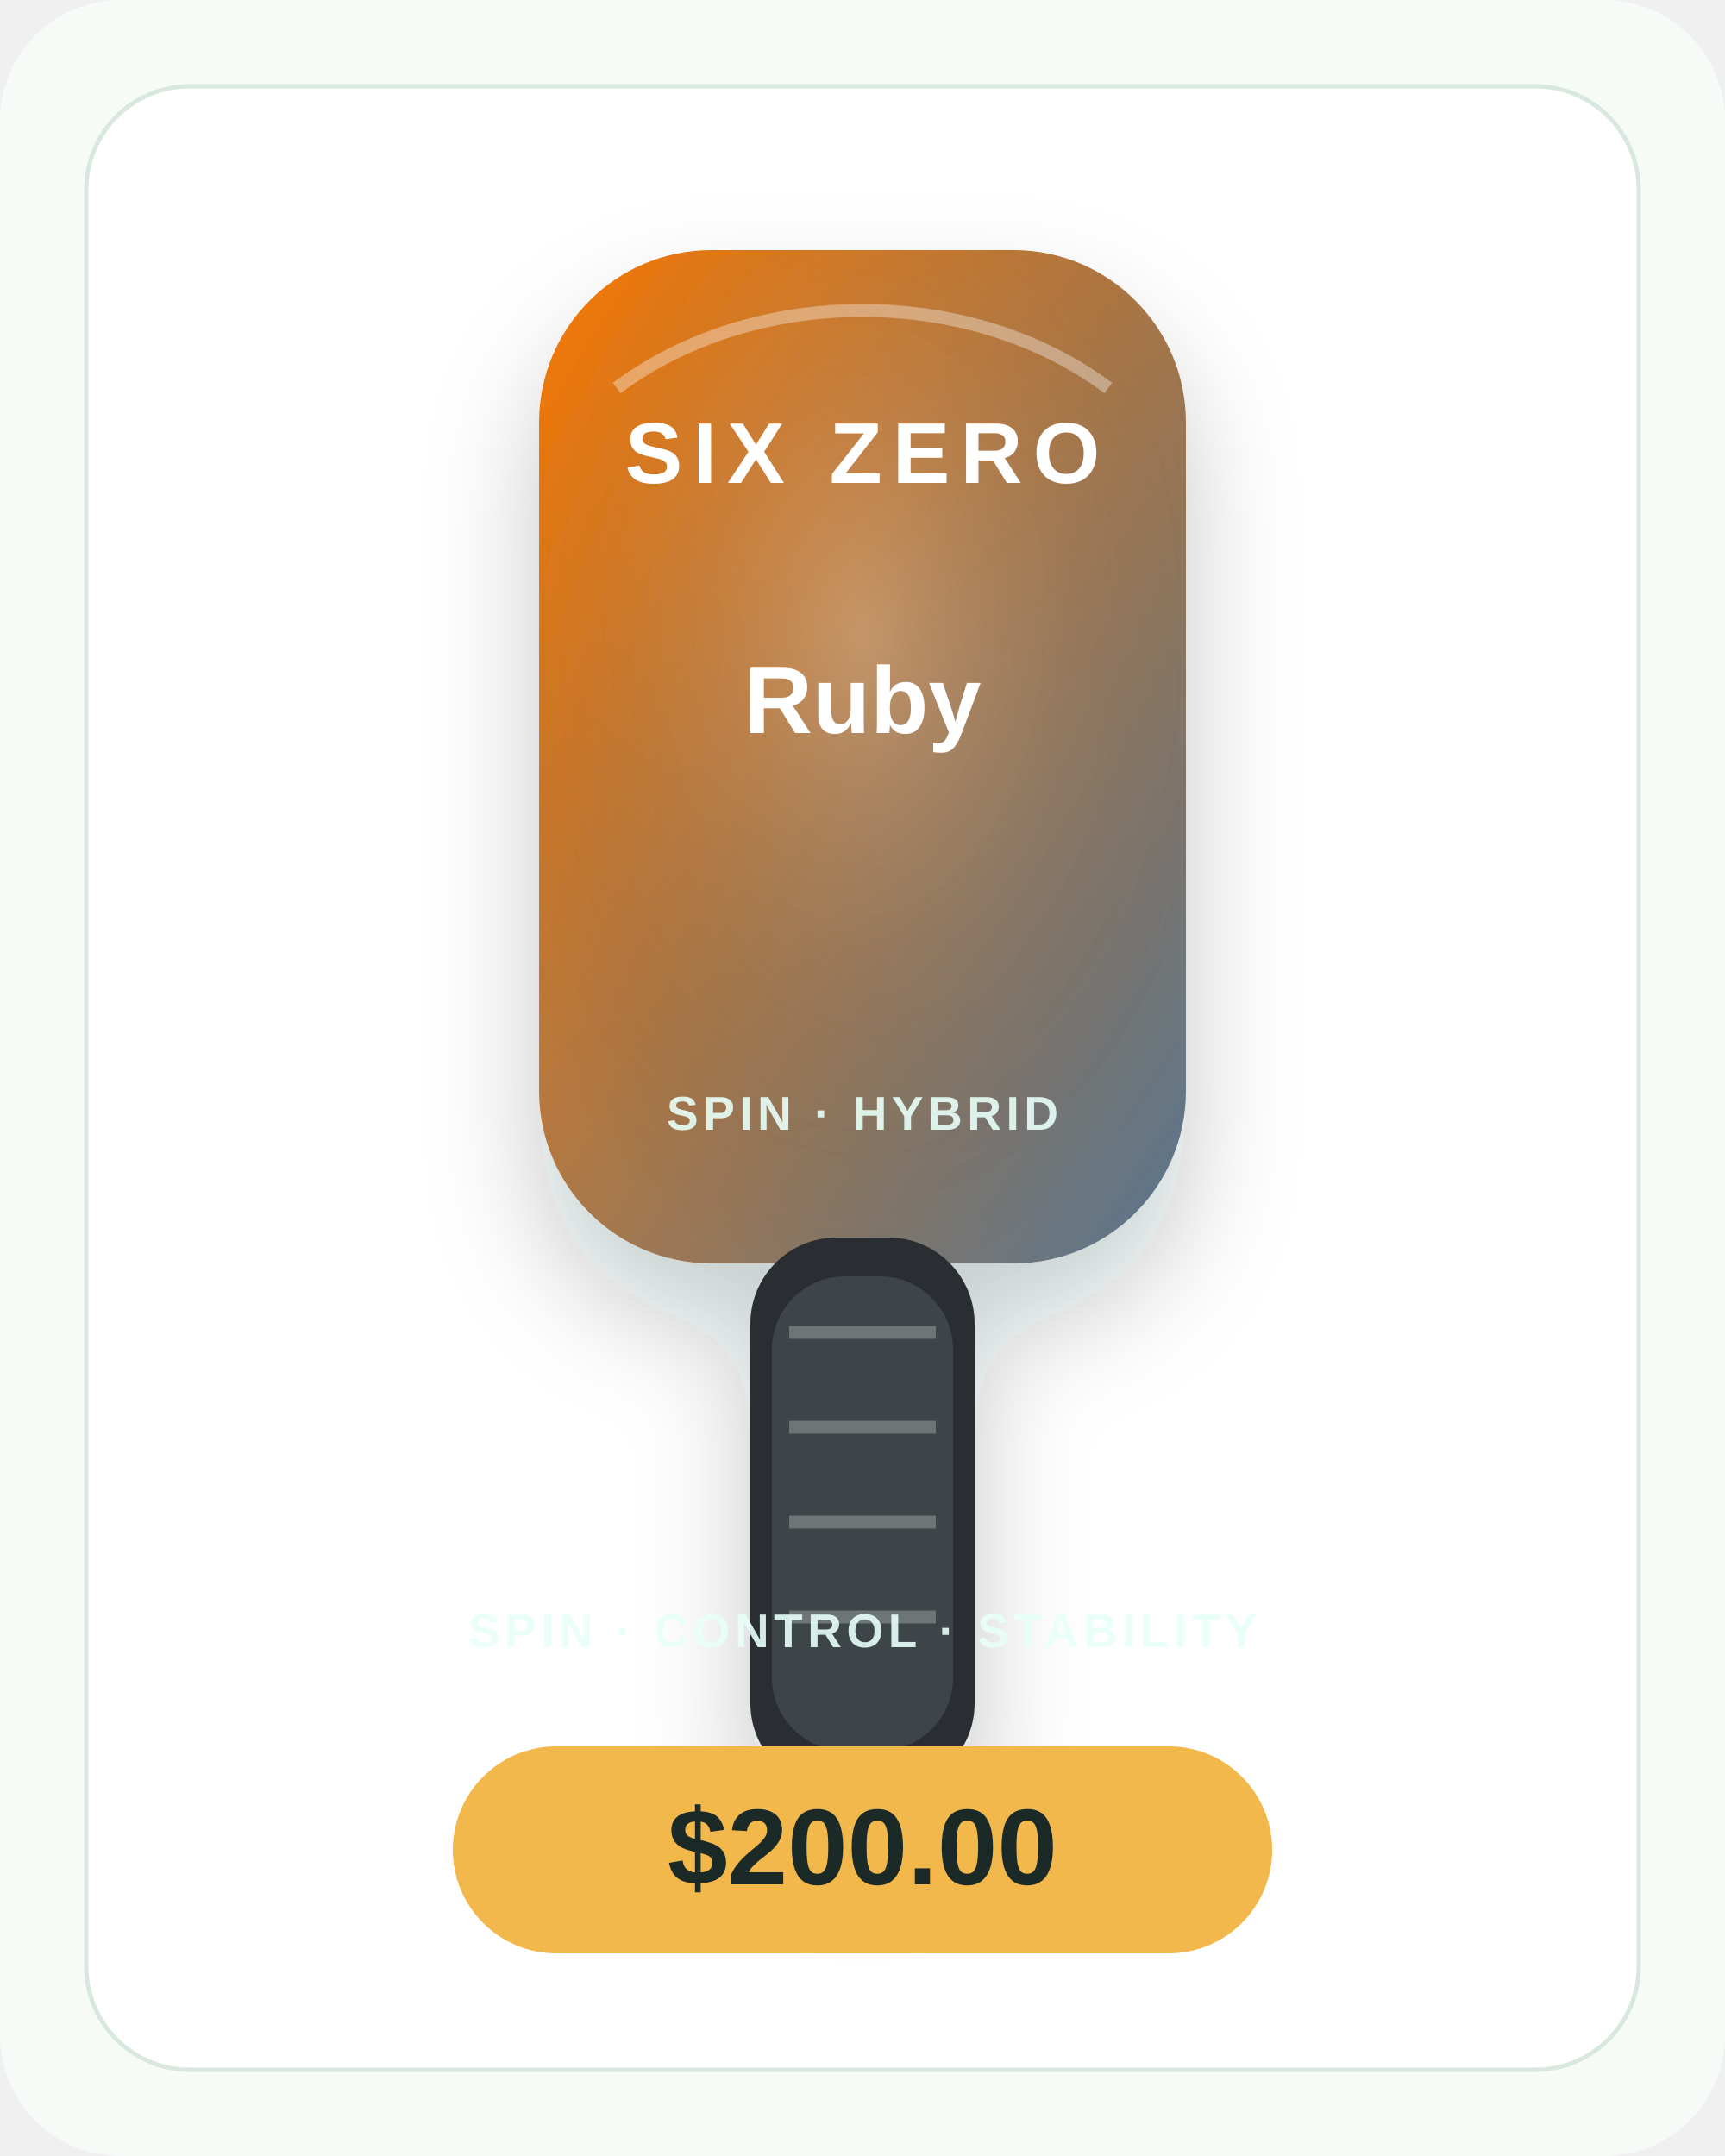
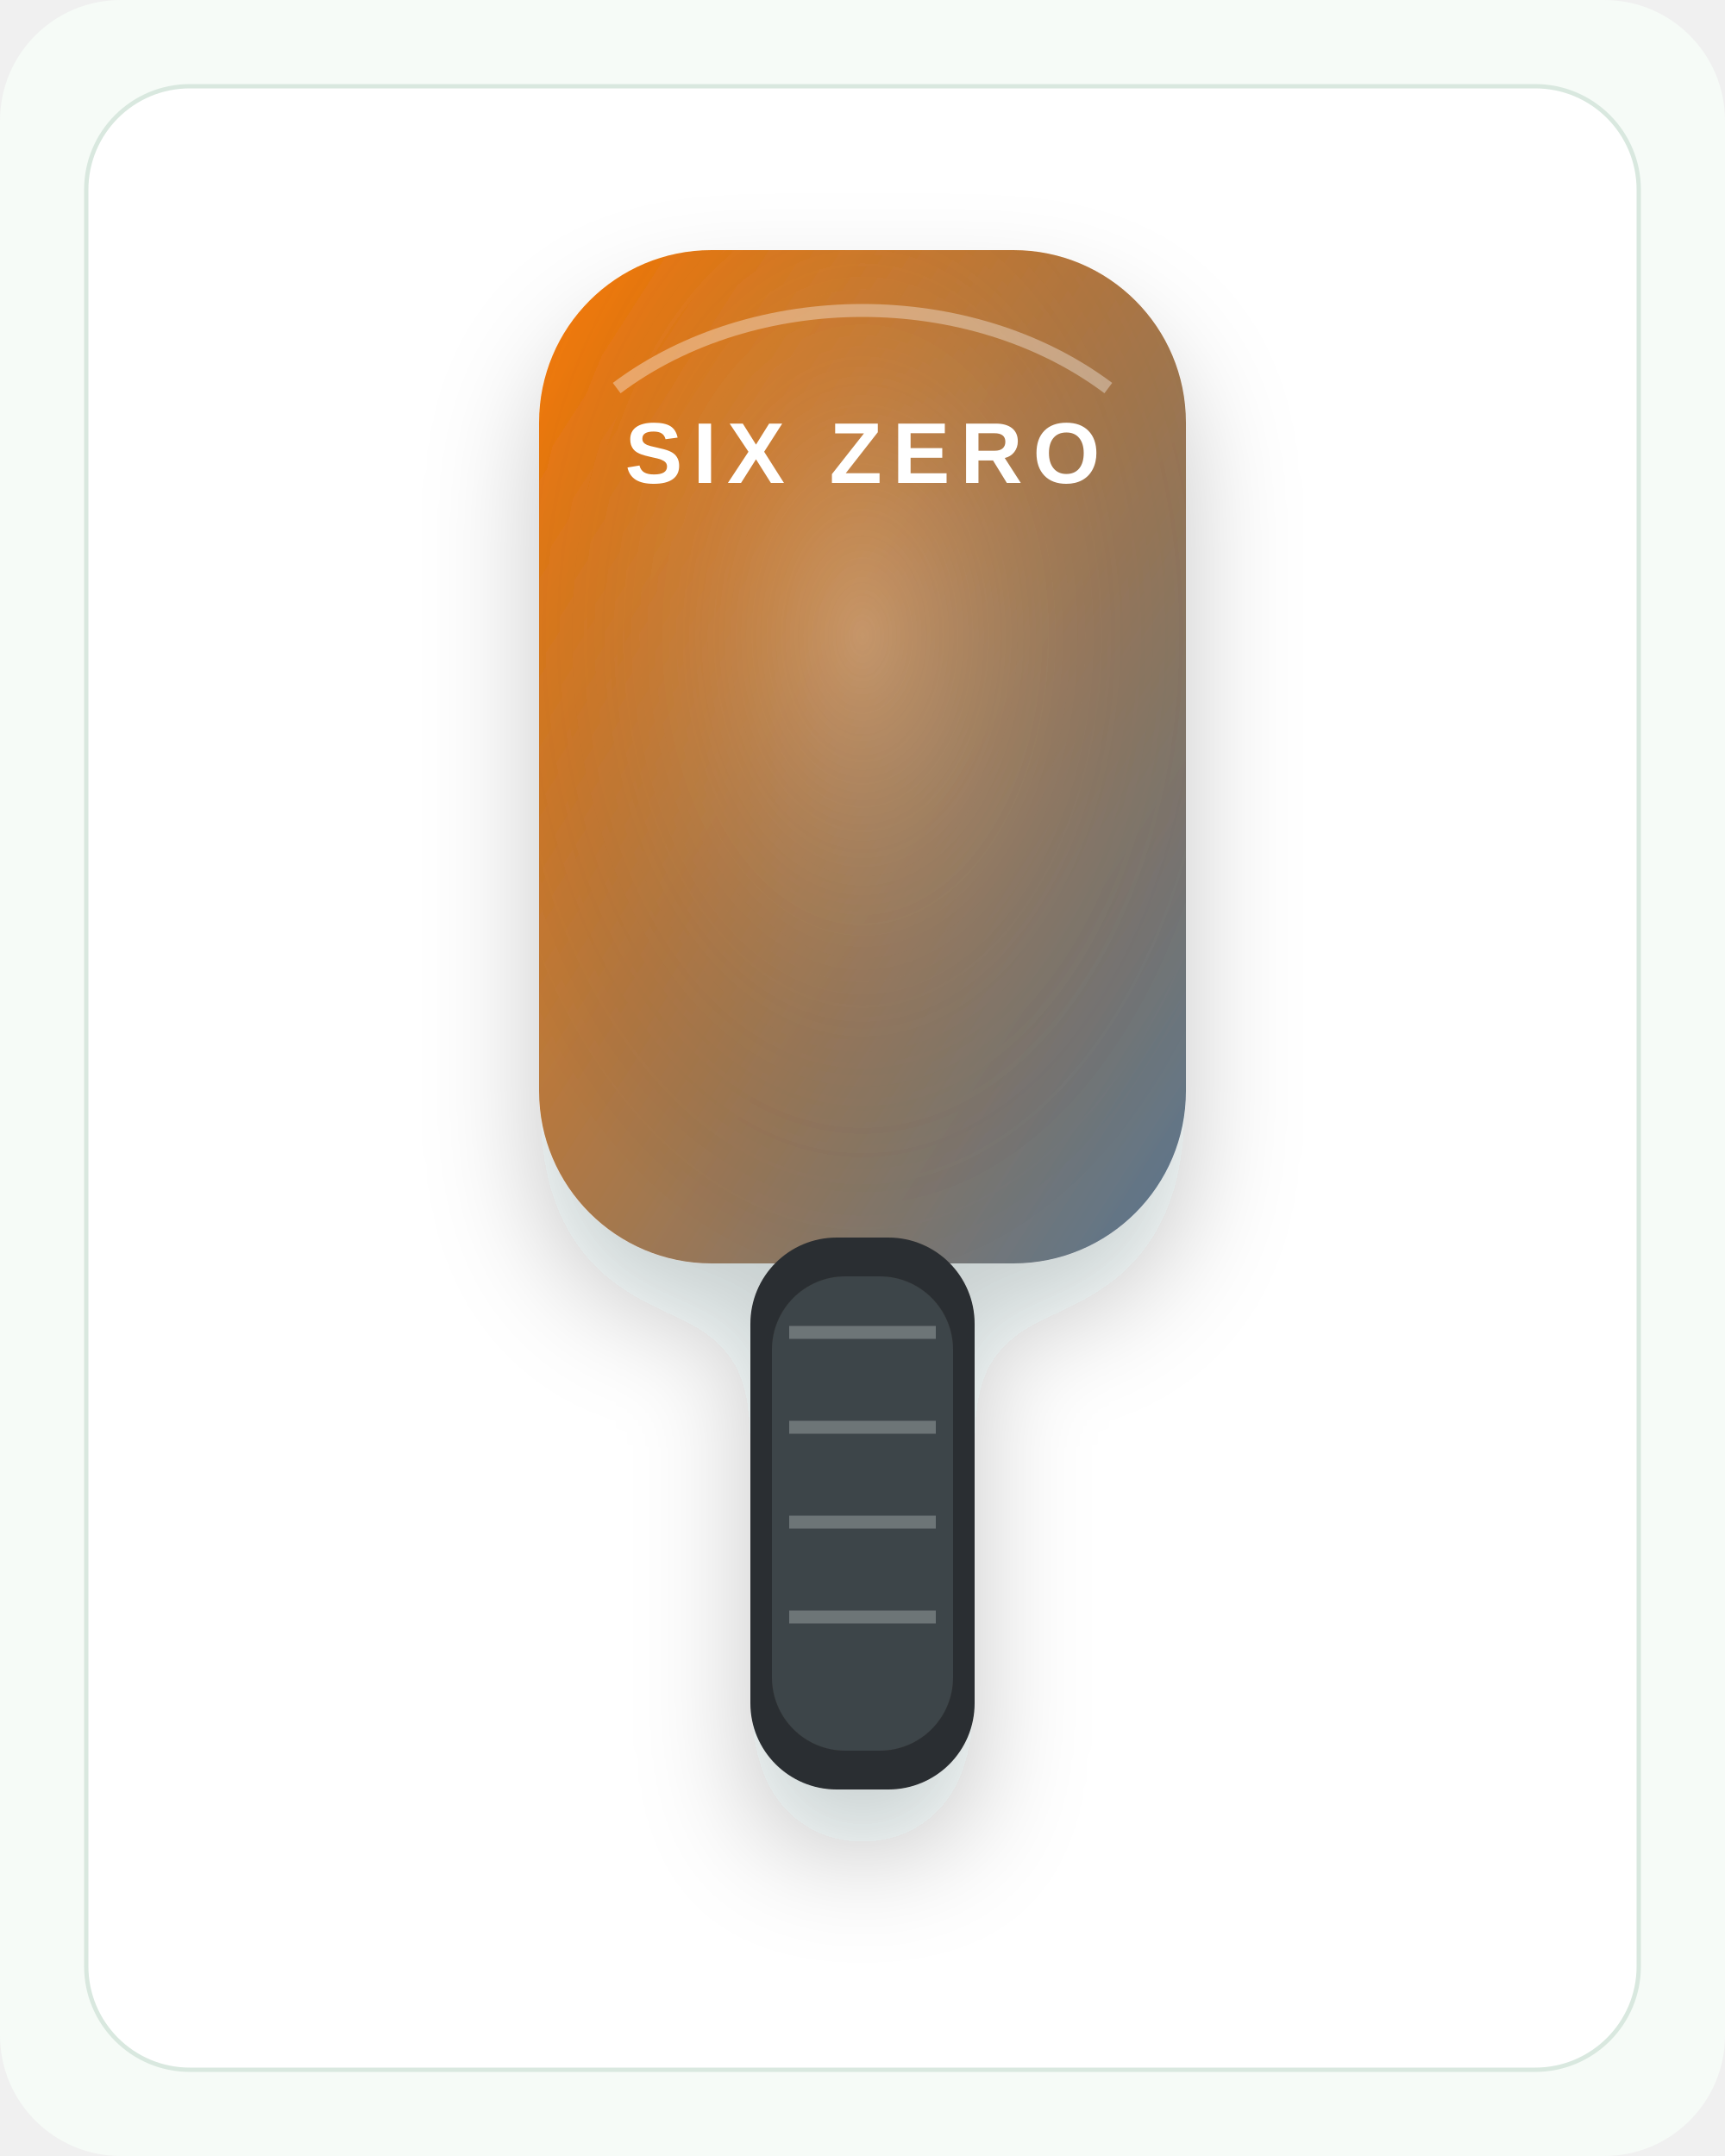
<svg xmlns="http://www.w3.org/2000/svg" width="720" height="900" viewBox="0 0 400 500" role="img" aria-labelledby="title desc">
  <defs>
    <linearGradient id="g" x1="0" y1="0" x2="1" y2="1">
      <stop offset="0" stop-color="#ff7b00" />
      <stop offset="1" stop-color="#577590" />
    </linearGradient>
    <radialGradient id="spot" cx="50%" cy="38%" r="65%">
      <stop offset="0" stop-color="#fff" stop-opacity=".22" />
      <stop offset="1" stop-color="#000" stop-opacity="0" />
    </radialGradient>
    <filter id="shadow" x="-20%" y="-20%" width="140%" height="140%">
      <feDropShadow dx="0" dy="14" stdDeviation="13" flood-color="#14231f" flood-opacity=".22" />
    </filter>
    <style>
    .brand{font:700 20px Arial,sans-serif;letter-spacing:.12em;fill:#ffffff;text-anchor:middle}
    .model{font:800 22px Arial,sans-serif;fill:#ffffff;text-anchor:middle}
    .small{font:700 11px Arial,sans-serif;letter-spacing:.10em;fill:#e8fff8;text-anchor:middle;opacity:.9}
    .price{font:900 25px Arial,sans-serif;fill:#1b2a26;text-anchor:middle}
  </style>
  </defs>
  <rect width="400" height="500" rx="28" fill="#f6fbf7" />
  <rect x="20" y="20" width="360" height="460" rx="24" fill="#ffffff" stroke="#d9e8df" />
  <g filter="url(#shadow)">
    <rect x="125.0" y="58" width="150" height="235" rx="40" fill="url(#g)" />
    <rect x="125.0" y="58" width="150" height="235" rx="40" fill="url(#spot)" />
    <path d="M143.0 90 C 175.0 66, 225.0 66, 257.0 90" fill="none" stroke="#fff" stroke-opacity=".35" stroke-width="3" />
    <rect x="174" y="287" width="52" height="128" rx="20" fill="#2c2f31" />
    <rect x="179" y="296" width="42" height="110" rx="17" fill="#3d4448" />
    <path d="M183 309 h34 M183 331 h34 M183 353 h34 M183 375 h34" stroke="#eaf4f1" stroke-opacity=".28" stroke-width="3" />
  </g>
  <text x="200" y="112" class="brand">SIX ZERO</text>
-   <text x="200" y="170" class="model">Ruby</text>
-   <text x="200" y="262" class="small">SPIN · HYBRID</text>
-   <rect x="105" y="405" width="190" height="48" rx="24" fill="#f2b84b" />
-   <text x="200" y="437" class="price">$200.00</text>
-   <text x="200" y="382" class="small" fill="#1e6f5c">SPIN · CONTROL · STABILITY</text>
</svg>
